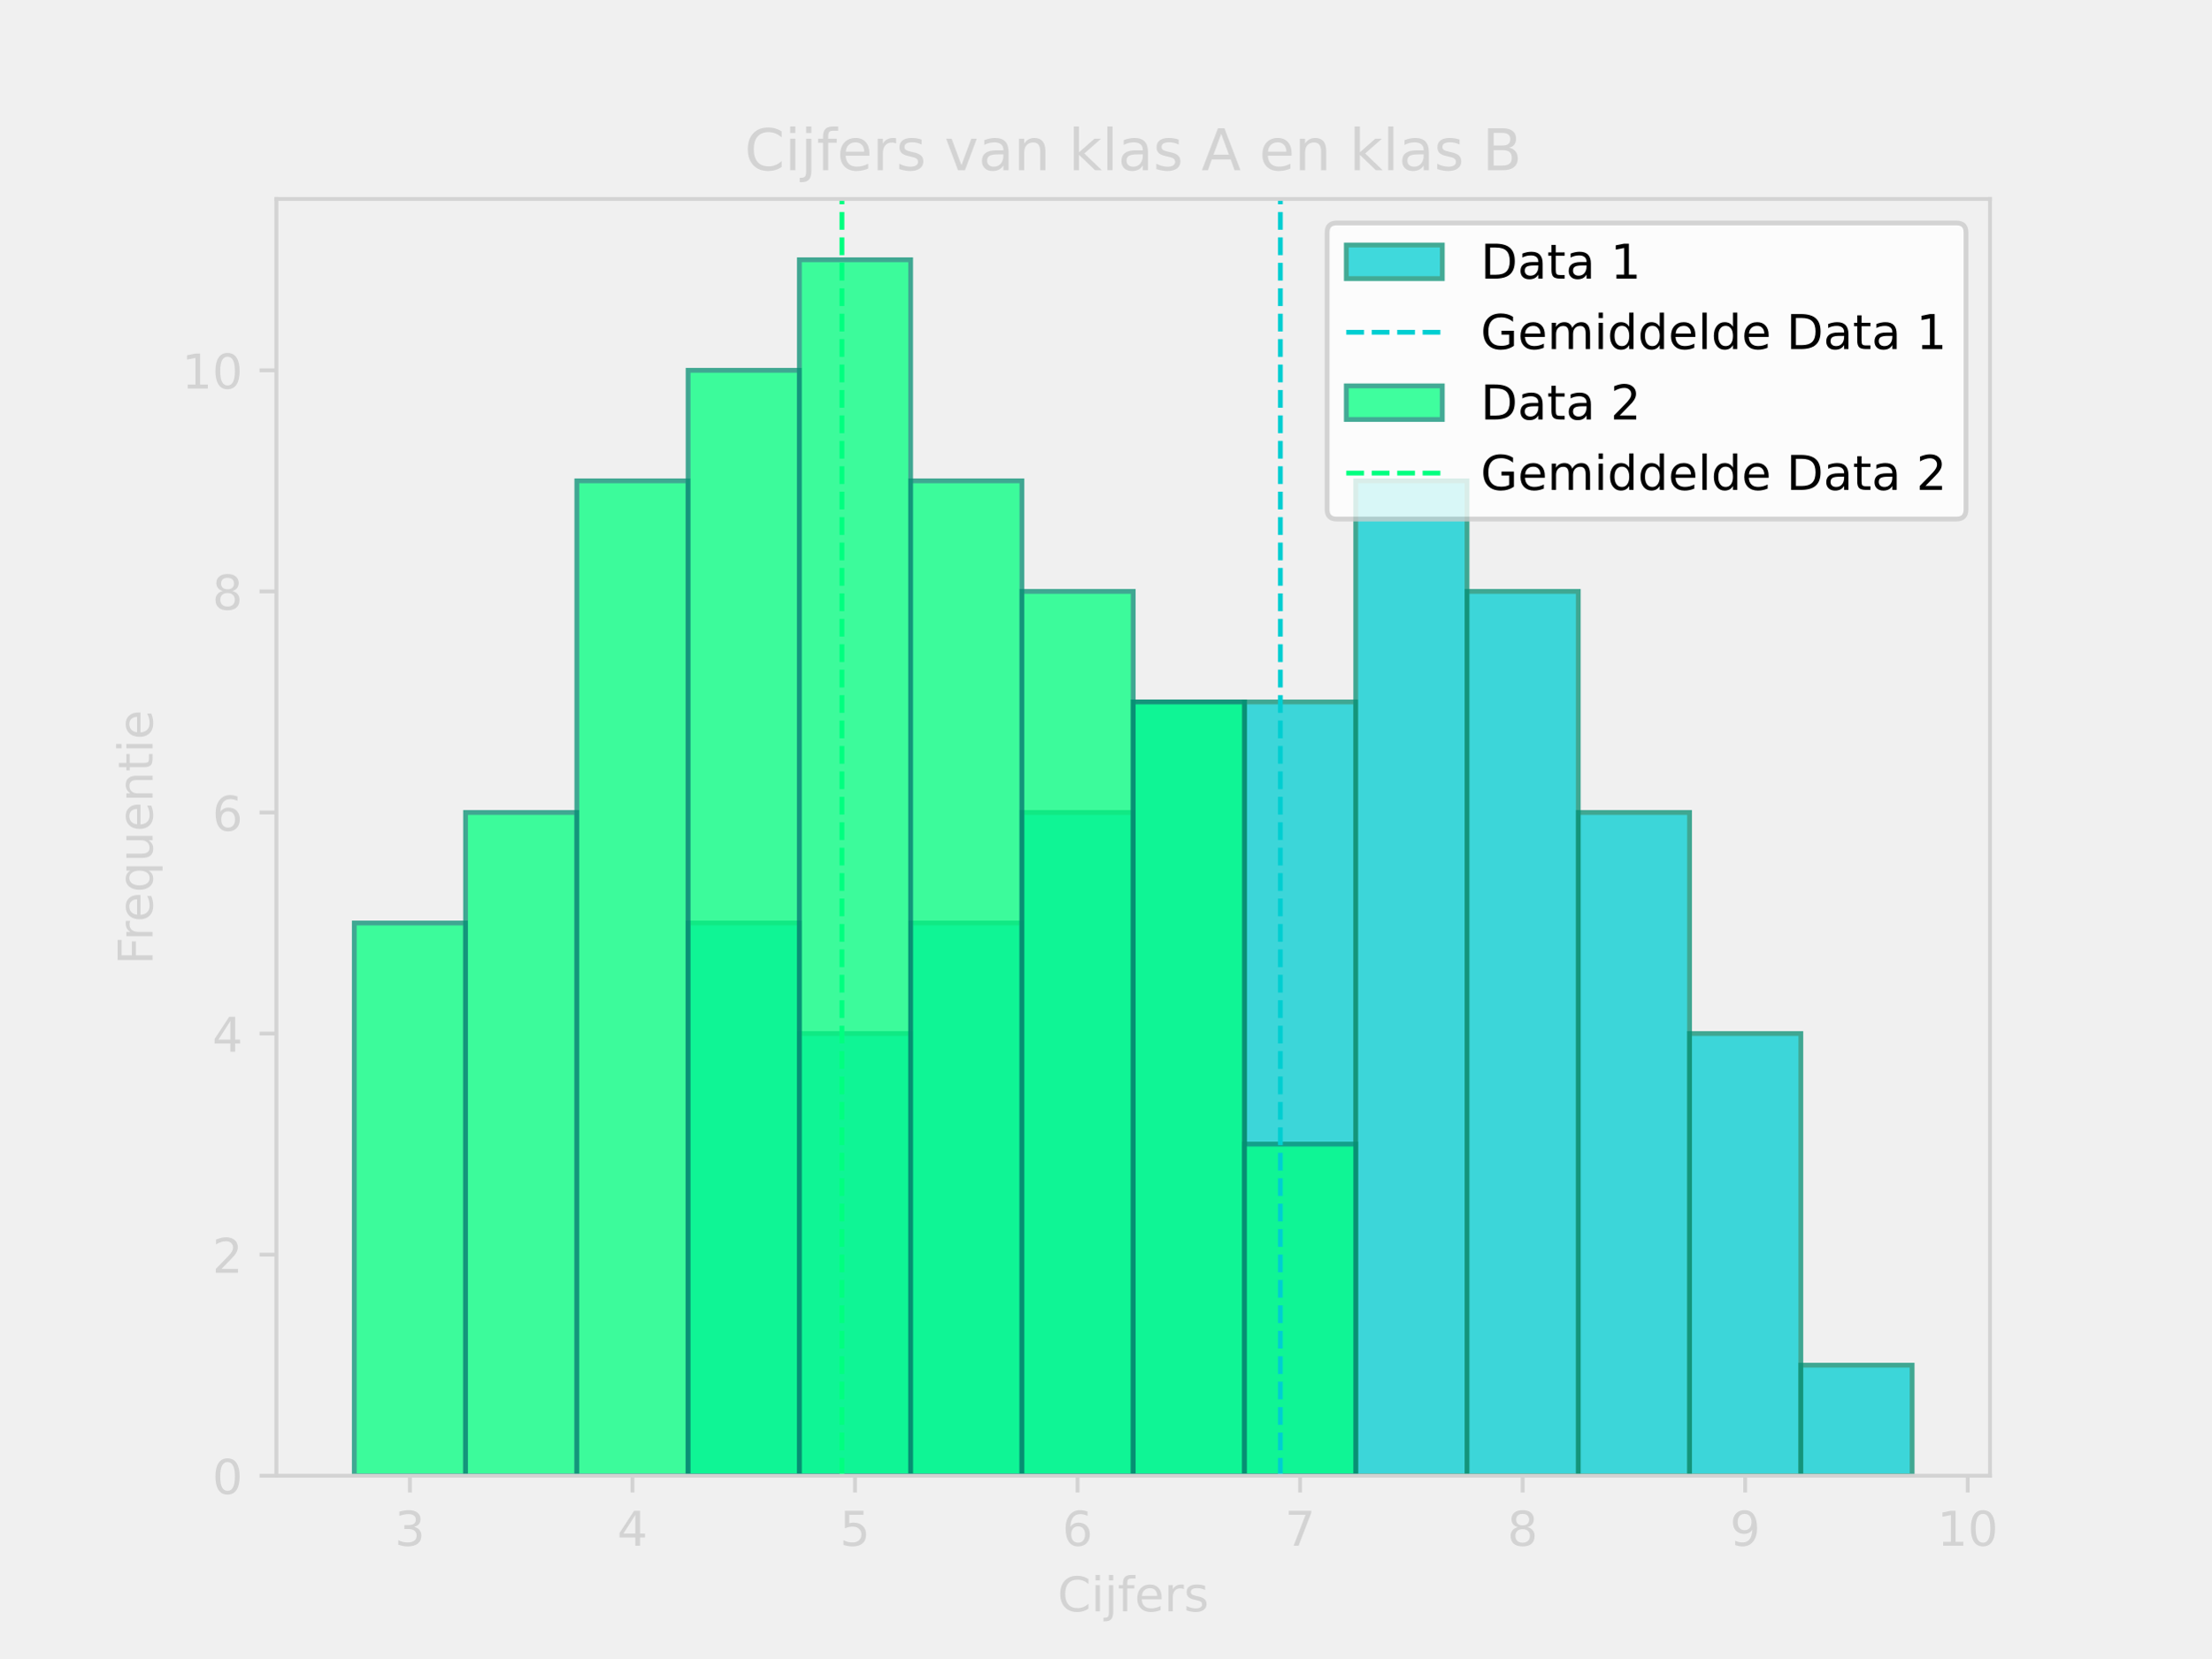
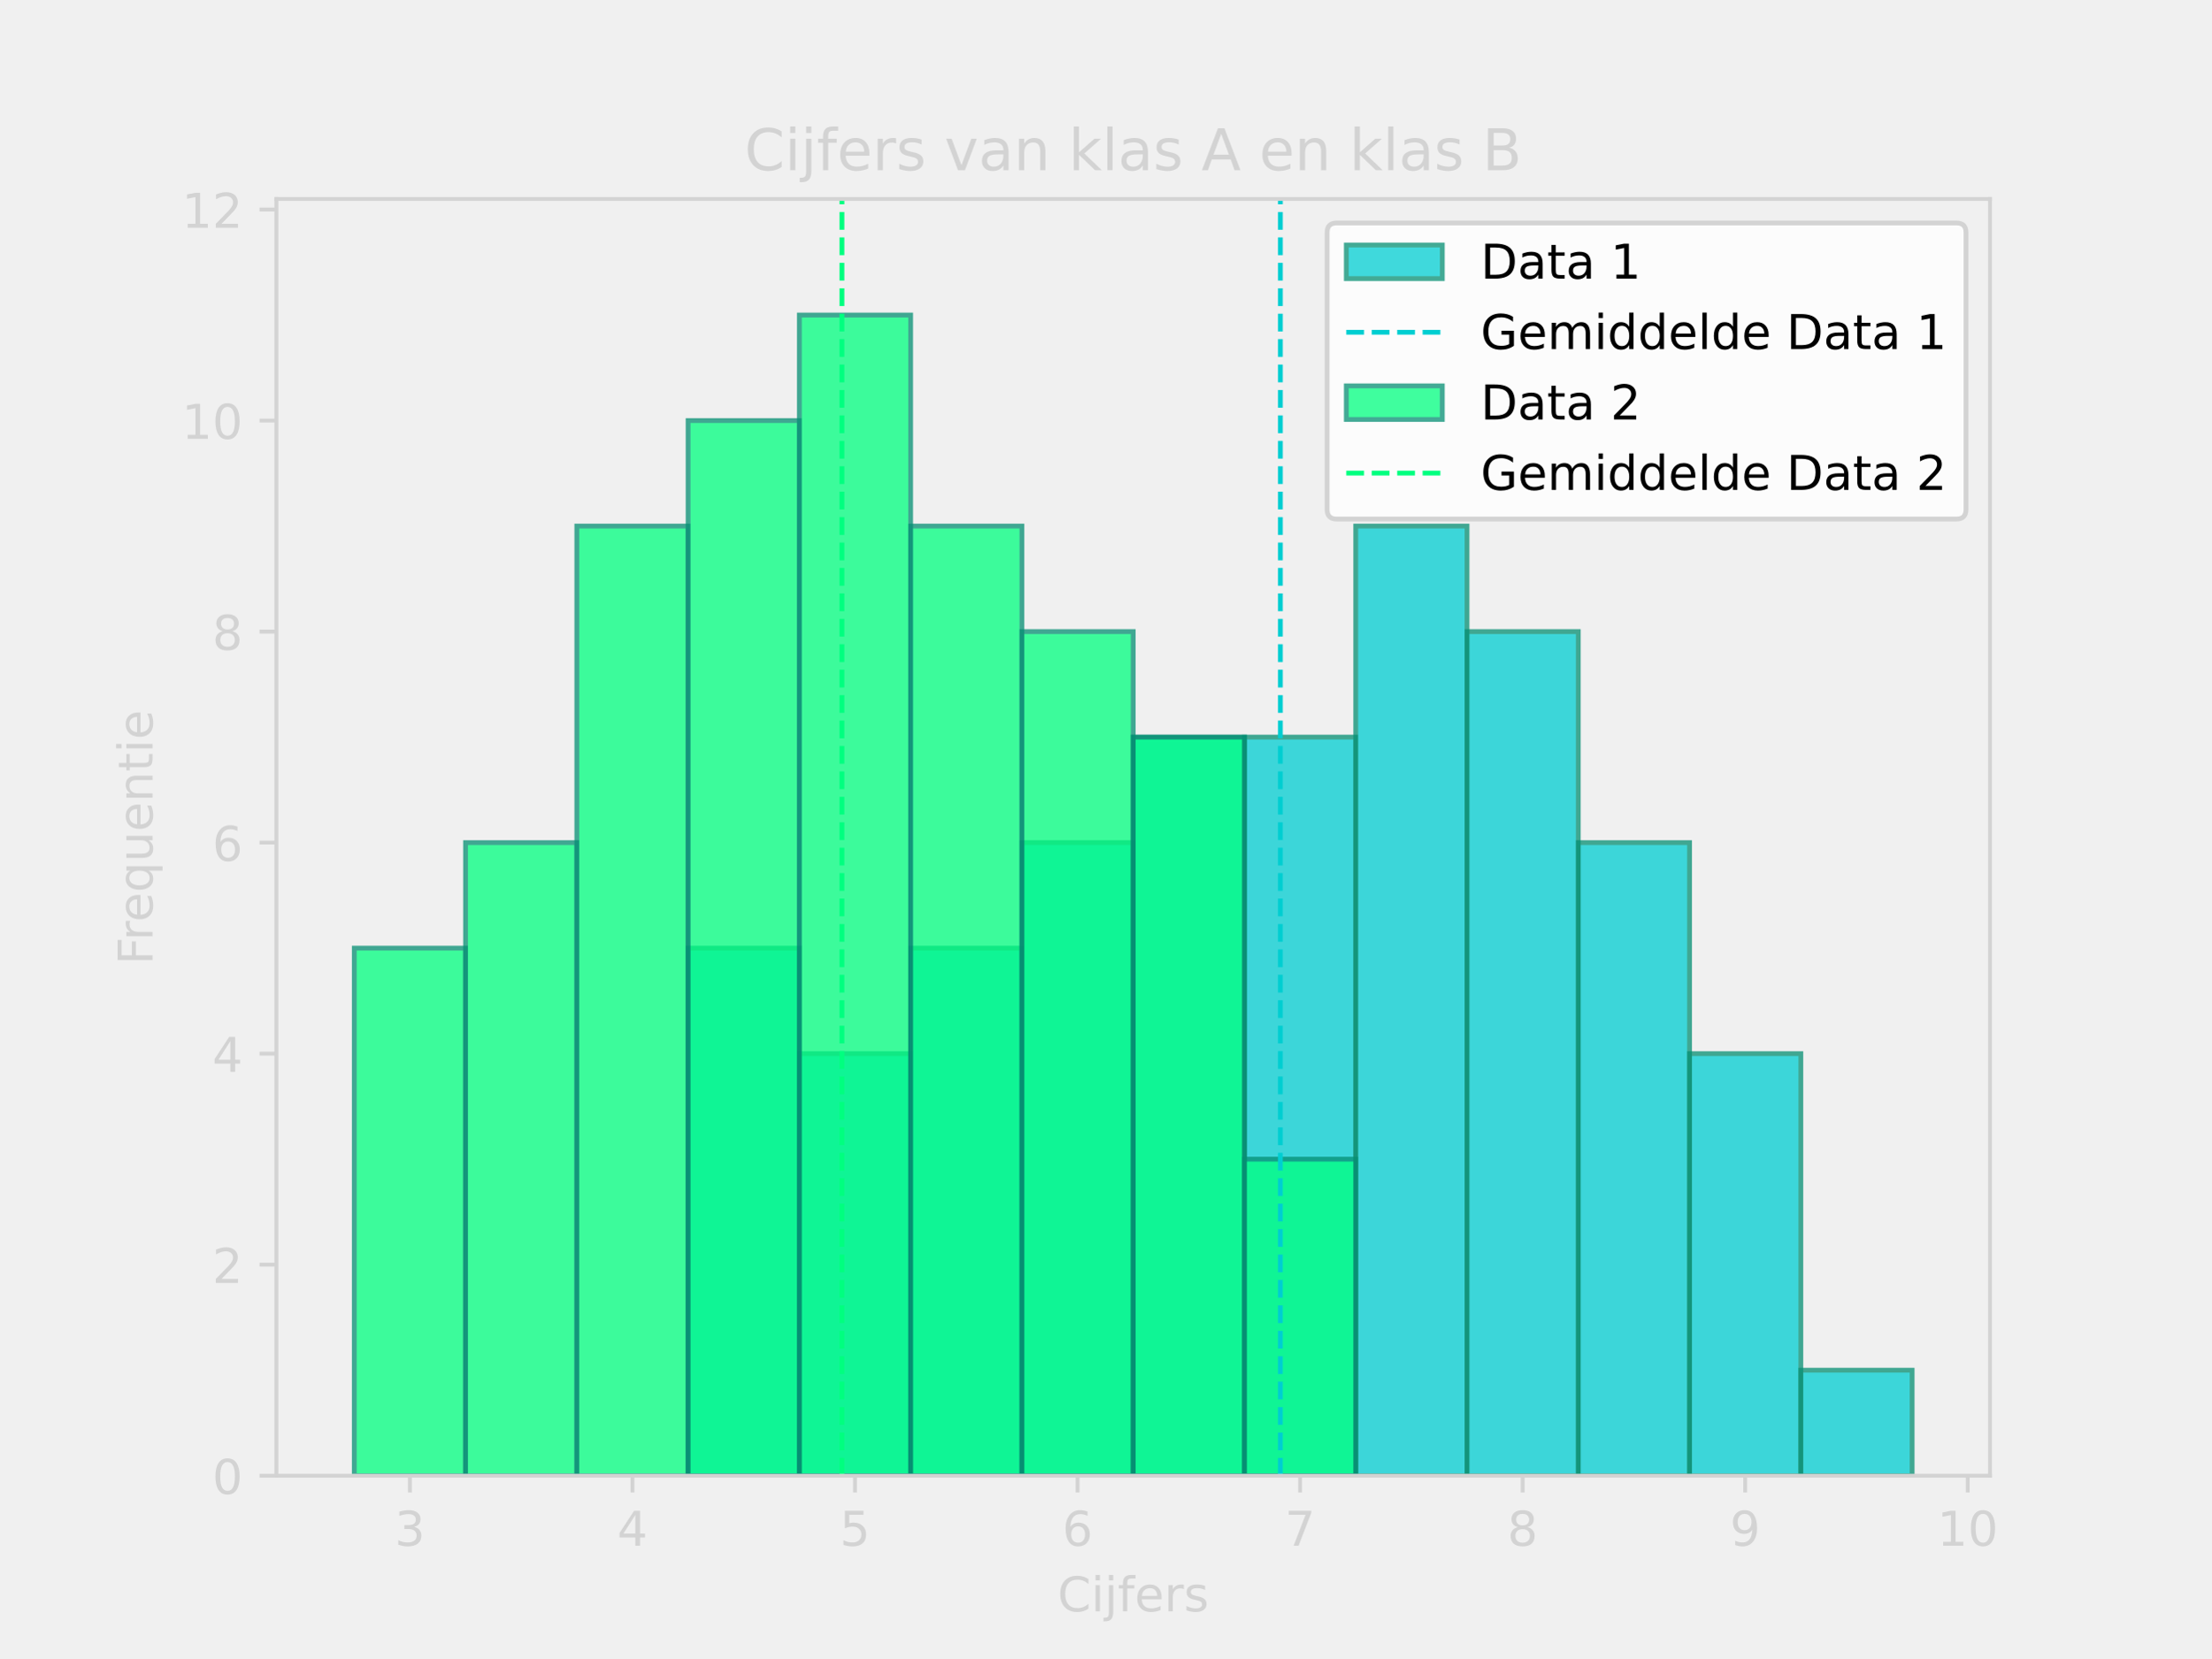
<svg xmlns="http://www.w3.org/2000/svg" xmlns:xlink="http://www.w3.org/1999/xlink" width="460.8pt" height="345.6pt" viewBox="0 0 460.8 345.6" version="1.1">
  <defs>
    <style type="text/css">*{stroke-linejoin: round; stroke-linecap: butt}</style>
  </defs>
  <g id="figure_1">
    <g id="patch_1">
      <path d="M 0 345.6  L 460.8 345.6  L 460.8 0  L 0 0  z " style="fill: none" />
    </g>
    <g id="axes_1">
      <g id="patch_2">
        <path d="M 57.6 307.584  L 414.72 307.584  L 414.72 41.472  L 57.6 41.472  z " style="fill: none" />
      </g>
      <g id="patch_3">
-         <path d="M 143.402 307.584  L 166.591 307.584  L 166.591 192.384  L 143.402 192.384  z " clip-path="url(#p079845eff3)" style="fill: #00ced1; opacity: 0.75; stroke: #068f73; stroke-linejoin: miter" />
+         <path d="M 143.402 307.584  L 166.591 307.584  L 166.591 197.62  L 143.402 197.62  z " clip-path="url(#pbfde456b82)" style="fill: #00ced1; opacity: 0.75; stroke: #068f73; stroke-linejoin: miter" />
      </g>
      <g id="patch_4">
-         <path d="M 166.591 307.584  L 189.781 307.584  L 189.781 215.424  L 166.591 215.424  z " clip-path="url(#p079845eff3)" style="fill: #00ced1; opacity: 0.75; stroke: #068f73; stroke-linejoin: miter" />
+         <path d="M 166.591 307.584  L 189.781 307.584  L 189.781 219.613  L 166.591 219.613  z " clip-path="url(#pbfde456b82)" style="fill: #00ced1; opacity: 0.75; stroke: #068f73; stroke-linejoin: miter" />
      </g>
      <g id="patch_5">
-         <path d="M 189.781 307.584  L 212.97 307.584  L 212.97 192.384  L 189.781 192.384  z " clip-path="url(#p079845eff3)" style="fill: #00ced1; opacity: 0.75; stroke: #068f73; stroke-linejoin: miter" />
+         <path d="M 189.781 307.584  L 212.97 307.584  L 212.97 197.62  L 189.781 197.62  z " clip-path="url(#pbfde456b82)" style="fill: #00ced1; opacity: 0.75; stroke: #068f73; stroke-linejoin: miter" />
      </g>
      <g id="patch_6">
-         <path d="M 212.97 307.584  L 236.16 307.584  L 236.16 169.344  L 212.97 169.344  z " clip-path="url(#p079845eff3)" style="fill: #00ced1; opacity: 0.75; stroke: #068f73; stroke-linejoin: miter" />
+         <path d="M 212.97 307.584  L 236.16 307.584  L 236.16 175.628  L 212.97 175.628  z " clip-path="url(#pbfde456b82)" style="fill: #00ced1; opacity: 0.75; stroke: #068f73; stroke-linejoin: miter" />
      </g>
      <g id="patch_7">
-         <path d="M 236.16 307.584  L 259.35 307.584  L 259.35 146.304  L 236.16 146.304  z " clip-path="url(#p079845eff3)" style="fill: #00ced1; opacity: 0.75; stroke: #068f73; stroke-linejoin: miter" />
+         <path d="M 236.16 307.584  L 259.35 307.584  L 259.35 153.635  L 236.16 153.635  z " clip-path="url(#pbfde456b82)" style="fill: #00ced1; opacity: 0.75; stroke: #068f73; stroke-linejoin: miter" />
      </g>
      <g id="patch_8">
-         <path d="M 259.35 307.584  L 282.539 307.584  L 282.539 146.304  L 259.35 146.304  z " clip-path="url(#p079845eff3)" style="fill: #00ced1; opacity: 0.75; stroke: #068f73; stroke-linejoin: miter" />
+         <path d="M 259.35 307.584  L 282.539 307.584  L 282.539 153.635  L 259.35 153.635  z " clip-path="url(#pbfde456b82)" style="fill: #00ced1; opacity: 0.75; stroke: #068f73; stroke-linejoin: miter" />
      </g>
      <g id="patch_9">
-         <path d="M 282.539 307.584  L 305.729 307.584  L 305.729 100.224  L 282.539 100.224  z " clip-path="url(#p079845eff3)" style="fill: #00ced1; opacity: 0.75; stroke: #068f73; stroke-linejoin: miter" />
+         <path d="M 282.539 307.584  L 305.729 307.584  L 305.729 109.649  L 282.539 109.649  z " clip-path="url(#pbfde456b82)" style="fill: #00ced1; opacity: 0.75; stroke: #068f73; stroke-linejoin: miter" />
      </g>
      <g id="patch_10">
-         <path d="M 305.729 307.584  L 328.918 307.584  L 328.918 123.264  L 305.729 123.264  z " clip-path="url(#p079845eff3)" style="fill: #00ced1; opacity: 0.75; stroke: #068f73; stroke-linejoin: miter" />
+         <path d="M 305.729 307.584  L 328.918 307.584  L 328.918 131.642  L 305.729 131.642  z " clip-path="url(#pbfde456b82)" style="fill: #00ced1; opacity: 0.75; stroke: #068f73; stroke-linejoin: miter" />
      </g>
      <g id="patch_11">
-         <path d="M 328.918 307.584  L 352.108 307.584  L 352.108 169.344  L 328.918 169.344  z " clip-path="url(#p079845eff3)" style="fill: #00ced1; opacity: 0.75; stroke: #068f73; stroke-linejoin: miter" />
+         <path d="M 328.918 307.584  L 352.108 307.584  L 352.108 175.628  L 328.918 175.628  z " clip-path="url(#pbfde456b82)" style="fill: #00ced1; opacity: 0.75; stroke: #068f73; stroke-linejoin: miter" />
      </g>
      <g id="patch_12">
-         <path d="M 352.108 307.584  L 375.298 307.584  L 375.298 215.424  L 352.108 215.424  z " clip-path="url(#p079845eff3)" style="fill: #00ced1; opacity: 0.75; stroke: #068f73; stroke-linejoin: miter" />
+         <path d="M 352.108 307.584  L 375.298 307.584  L 375.298 219.613  L 352.108 219.613  z " clip-path="url(#pbfde456b82)" style="fill: #00ced1; opacity: 0.75; stroke: #068f73; stroke-linejoin: miter" />
      </g>
      <g id="patch_13">
-         <path d="M 375.298 307.584  L 398.487 307.584  L 398.487 284.544  L 375.298 284.544  z " clip-path="url(#p079845eff3)" style="fill: #00ced1; opacity: 0.75; stroke: #068f73; stroke-linejoin: miter" />
+         <path d="M 375.298 307.584  L 398.487 307.584  L 398.487 285.591  L 375.298 285.591  z " clip-path="url(#pbfde456b82)" style="fill: #00ced1; opacity: 0.75; stroke: #068f73; stroke-linejoin: miter" />
      </g>
      <g id="patch_14">
-         <path d="M 73.833 307.584  L 97.022 307.584  L 97.022 192.384  L 73.833 192.384  z " clip-path="url(#p079845eff3)" style="fill: #00ff7f; opacity: 0.75; stroke: #068f73; stroke-linejoin: miter" />
+         <path d="M 73.833 307.584  L 97.022 307.584  L 97.022 197.62  L 73.833 197.62  z " clip-path="url(#pbfde456b82)" style="fill: #00ff7f; opacity: 0.75; stroke: #068f73; stroke-linejoin: miter" />
      </g>
      <g id="patch_15">
-         <path d="M 97.022 307.584  L 120.212 307.584  L 120.212 169.344  L 97.022 169.344  z " clip-path="url(#p079845eff3)" style="fill: #00ff7f; opacity: 0.75; stroke: #068f73; stroke-linejoin: miter" />
+         <path d="M 97.022 307.584  L 120.212 307.584  L 120.212 175.628  L 97.022 175.628  z " clip-path="url(#pbfde456b82)" style="fill: #00ff7f; opacity: 0.75; stroke: #068f73; stroke-linejoin: miter" />
      </g>
      <g id="patch_16">
-         <path d="M 120.212 307.584  L 143.402 307.584  L 143.402 100.224  L 120.212 100.224  z " clip-path="url(#p079845eff3)" style="fill: #00ff7f; opacity: 0.75; stroke: #068f73; stroke-linejoin: miter" />
+         <path d="M 120.212 307.584  L 143.402 307.584  L 143.402 109.649  L 120.212 109.649  z " clip-path="url(#pbfde456b82)" style="fill: #00ff7f; opacity: 0.75; stroke: #068f73; stroke-linejoin: miter" />
      </g>
      <g id="patch_17">
-         <path d="M 143.402 307.584  L 166.591 307.584  L 166.591 77.184  L 143.402 77.184  z " clip-path="url(#p079845eff3)" style="fill: #00ff7f; opacity: 0.75; stroke: #068f73; stroke-linejoin: miter" />
+         <path d="M 143.402 307.584  L 166.591 307.584  L 166.591 87.657  L 143.402 87.657  z " clip-path="url(#pbfde456b82)" style="fill: #00ff7f; opacity: 0.75; stroke: #068f73; stroke-linejoin: miter" />
      </g>
      <g id="patch_18">
-         <path d="M 166.591 307.584  L 189.781 307.584  L 189.781 54.144  L 166.591 54.144  z " clip-path="url(#p079845eff3)" style="fill: #00ff7f; opacity: 0.75; stroke: #068f73; stroke-linejoin: miter" />
+         <path d="M 166.591 307.584  L 189.781 307.584  L 189.781 65.664  L 166.591 65.664  z " clip-path="url(#pbfde456b82)" style="fill: #00ff7f; opacity: 0.75; stroke: #068f73; stroke-linejoin: miter" />
      </g>
      <g id="patch_19">
-         <path d="M 189.781 307.584  L 212.97 307.584  L 212.97 100.224  L 189.781 100.224  z " clip-path="url(#p079845eff3)" style="fill: #00ff7f; opacity: 0.75; stroke: #068f73; stroke-linejoin: miter" />
+         <path d="M 189.781 307.584  L 212.97 307.584  L 212.97 109.649  L 189.781 109.649  z " clip-path="url(#pbfde456b82)" style="fill: #00ff7f; opacity: 0.75; stroke: #068f73; stroke-linejoin: miter" />
      </g>
      <g id="patch_20">
-         <path d="M 212.97 307.584  L 236.16 307.584  L 236.16 123.264  L 212.97 123.264  z " clip-path="url(#p079845eff3)" style="fill: #00ff7f; opacity: 0.75; stroke: #068f73; stroke-linejoin: miter" />
+         <path d="M 212.97 307.584  L 236.16 307.584  L 236.16 131.642  L 212.97 131.642  z " clip-path="url(#pbfde456b82)" style="fill: #00ff7f; opacity: 0.75; stroke: #068f73; stroke-linejoin: miter" />
      </g>
      <g id="patch_21">
-         <path d="M 236.16 307.584  L 259.35 307.584  L 259.35 146.304  L 236.16 146.304  z " clip-path="url(#p079845eff3)" style="fill: #00ff7f; opacity: 0.75; stroke: #068f73; stroke-linejoin: miter" />
+         <path d="M 236.16 307.584  L 259.35 307.584  L 259.35 153.635  L 236.16 153.635  z " clip-path="url(#pbfde456b82)" style="fill: #00ff7f; opacity: 0.75; stroke: #068f73; stroke-linejoin: miter" />
      </g>
      <g id="patch_22">
-         <path d="M 259.35 307.584  L 282.539 307.584  L 282.539 238.464  L 259.35 238.464  z " clip-path="url(#p079845eff3)" style="fill: #00ff7f; opacity: 0.75; stroke: #068f73; stroke-linejoin: miter" />
+         <path d="M 259.35 307.584  L 282.539 307.584  L 282.539 241.606  L 259.35 241.606  z " clip-path="url(#pbfde456b82)" style="fill: #00ff7f; opacity: 0.75; stroke: #068f73; stroke-linejoin: miter" />
      </g>
      <g id="matplotlib.axis_1">
        <g id="xtick_1">
          <g id="line2d_1">
            <defs>
-               <path id="mf4e167b714" d="M 0 0  L 0 3.5  " style="stroke: #d3d3d3; stroke-width: 0.8" />
-             </defs>
-             <g>
-               <use xlink:href="#mf4e167b714" x="85.428" y="307.584" style="fill: #d3d3d3; stroke: #d3d3d3; stroke-width: 0.8" />
+               <path id="m9721b1fb1f" d="M 0 0  L 0 3.5  " style="stroke: #d3d3d3; stroke-width: 0.8" />
+             </defs>
+             <g>
+               <use xlink:href="#m9721b1fb1f" x="85.428" y="307.584" style="fill: #d3d3d3; stroke: #d3d3d3; stroke-width: 0.8" />
            </g>
          </g>
          <g id="text_1">
            <g style="fill: #d3d3d3" transform="translate(82.24628 322.1824)scale(0.1 -0.1)">
              <defs>
                <path id="DejaVuSans-33" d="M 2597 2516  Q 3050 2419 3304 2112  Q 3559 1806 3559 1356  Q 3559 666 3084 287  Q 2609 -91 1734 -91  Q 1441 -91 1130 -33  Q 819 25 488 141  L 488 750  Q 750 597 1062 519  Q 1375 441 1716 441  Q 2309 441 2620 675  Q 2931 909 2931 1356  Q 2931 1769 2642 2001  Q 2353 2234 1838 2234  L 1294 2234  L 1294 2753  L 1863 2753  Q 2328 2753 2575 2939  Q 2822 3125 2822 3475  Q 2822 3834 2567 4026  Q 2313 4219 1838 4219  Q 1578 4219 1281 4162  Q 984 4106 628 3988  L 628 4550  Q 988 4650 1302 4700  Q 1616 4750 1894 4750  Q 2613 4750 3031 4423  Q 3450 4097 3450 3541  Q 3450 3153 3228 2886  Q 3006 2619 2597 2516  z " transform="scale(0.015625)" />
              </defs>
              <use xlink:href="#DejaVuSans-33" />
            </g>
          </g>
        </g>
        <g id="xtick_2">
          <g id="line2d_2">
            <g>
-               <use xlink:href="#mf4e167b714" x="131.807" y="307.584" style="fill: #d3d3d3; stroke: #d3d3d3; stroke-width: 0.8" />
+               <use xlink:href="#m9721b1fb1f" x="131.807" y="307.584" style="fill: #d3d3d3; stroke: #d3d3d3; stroke-width: 0.8" />
            </g>
          </g>
          <g id="text_2">
            <g style="fill: #d3d3d3" transform="translate(128.6255 322.1824)scale(0.1 -0.1)">
              <defs>
                <path id="DejaVuSans-34" d="M 2419 4116  L 825 1625  L 2419 1625  L 2419 4116  z M 2253 4666  L 3047 4666  L 3047 1625  L 3713 1625  L 3713 1100  L 3047 1100  L 3047 0  L 2419 0  L 2419 1100  L 313 1100  L 313 1709  L 2253 4666  z " transform="scale(0.015625)" />
              </defs>
              <use xlink:href="#DejaVuSans-34" />
            </g>
          </g>
        </g>
        <g id="xtick_3">
          <g id="line2d_3">
            <g>
-               <use xlink:href="#mf4e167b714" x="178.186" y="307.584" style="fill: #d3d3d3; stroke: #d3d3d3; stroke-width: 0.8" />
+               <use xlink:href="#m9721b1fb1f" x="178.186" y="307.584" style="fill: #d3d3d3; stroke: #d3d3d3; stroke-width: 0.8" />
            </g>
          </g>
          <g id="text_3">
            <g style="fill: #d3d3d3" transform="translate(175.0047 322.1824)scale(0.1 -0.1)">
              <defs>
                <path id="DejaVuSans-35" d="M 691 4666  L 3169 4666  L 3169 4134  L 1269 4134  L 1269 2991  Q 1406 3038 1543 3061  Q 1681 3084 1819 3084  Q 2600 3084 3056 2656  Q 3513 2228 3513 1497  Q 3513 744 3044 326  Q 2575 -91 1722 -91  Q 1428 -91 1123 -41  Q 819 9 494 109  L 494 744  Q 775 591 1075 516  Q 1375 441 1709 441  Q 2250 441 2565 725  Q 2881 1009 2881 1497  Q 2881 1984 2565 2268  Q 2250 2553 1709 2553  Q 1456 2553 1204 2497  Q 953 2441 691 2322  L 691 4666  z " transform="scale(0.015625)" />
              </defs>
              <use xlink:href="#DejaVuSans-35" />
            </g>
          </g>
        </g>
        <g id="xtick_4">
          <g id="line2d_4">
            <g>
-               <use xlink:href="#mf4e167b714" x="224.565" y="307.584" style="fill: #d3d3d3; stroke: #d3d3d3; stroke-width: 0.8" />
+               <use xlink:href="#m9721b1fb1f" x="224.565" y="307.584" style="fill: #d3d3d3; stroke: #d3d3d3; stroke-width: 0.8" />
            </g>
          </g>
          <g id="text_4">
            <g style="fill: #d3d3d3" transform="translate(221.3839 322.1824)scale(0.1 -0.1)">
              <defs>
                <path id="DejaVuSans-36" d="M 2113 2584  Q 1688 2584 1439 2293  Q 1191 2003 1191 1497  Q 1191 994 1439 701  Q 1688 409 2113 409  Q 2538 409 2786 701  Q 3034 994 3034 1497  Q 3034 2003 2786 2293  Q 2538 2584 2113 2584  z M 3366 4563  L 3366 3988  Q 3128 4100 2886 4159  Q 2644 4219 2406 4219  Q 1781 4219 1451 3797  Q 1122 3375 1075 2522  Q 1259 2794 1537 2939  Q 1816 3084 2150 3084  Q 2853 3084 3261 2657  Q 3669 2231 3669 1497  Q 3669 778 3244 343  Q 2819 -91 2113 -91  Q 1303 -91 875 529  Q 447 1150 447 2328  Q 447 3434 972 4092  Q 1497 4750 2381 4750  Q 2619 4750 2861 4703  Q 3103 4656 3366 4563  z " transform="scale(0.015625)" />
              </defs>
              <use xlink:href="#DejaVuSans-36" />
            </g>
          </g>
        </g>
        <g id="xtick_5">
          <g id="line2d_5">
            <g>
-               <use xlink:href="#mf4e167b714" x="270.944" y="307.584" style="fill: #d3d3d3; stroke: #d3d3d3; stroke-width: 0.8" />
+               <use xlink:href="#m9721b1fb1f" x="270.944" y="307.584" style="fill: #d3d3d3; stroke: #d3d3d3; stroke-width: 0.8" />
            </g>
          </g>
          <g id="text_5">
            <g style="fill: #d3d3d3" transform="translate(267.7632 322.1824)scale(0.1 -0.1)">
              <defs>
                <path id="DejaVuSans-37" d="M 525 4666  L 3525 4666  L 3525 4397  L 1831 0  L 1172 0  L 2766 4134  L 525 4134  L 525 4666  z " transform="scale(0.015625)" />
              </defs>
              <use xlink:href="#DejaVuSans-37" />
            </g>
          </g>
        </g>
        <g id="xtick_6">
          <g id="line2d_6">
            <g>
-               <use xlink:href="#mf4e167b714" x="317.324" y="307.584" style="fill: #d3d3d3; stroke: #d3d3d3; stroke-width: 0.8" />
+               <use xlink:href="#m9721b1fb1f" x="317.324" y="307.584" style="fill: #d3d3d3; stroke: #d3d3d3; stroke-width: 0.8" />
            </g>
          </g>
          <g id="text_6">
            <g style="fill: #d3d3d3" transform="translate(314.1424 322.1824)scale(0.1 -0.1)">
              <defs>
                <path id="DejaVuSans-38" d="M 2034 2216  Q 1584 2216 1326 1975  Q 1069 1734 1069 1313  Q 1069 891 1326 650  Q 1584 409 2034 409  Q 2484 409 2743 651  Q 3003 894 3003 1313  Q 3003 1734 2745 1975  Q 2488 2216 2034 2216  z M 1403 2484  Q 997 2584 770 2862  Q 544 3141 544 3541  Q 544 4100 942 4425  Q 1341 4750 2034 4750  Q 2731 4750 3128 4425  Q 3525 4100 3525 3541  Q 3525 3141 3298 2862  Q 3072 2584 2669 2484  Q 3125 2378 3379 2068  Q 3634 1759 3634 1313  Q 3634 634 3220 271  Q 2806 -91 2034 -91  Q 1263 -91 848 271  Q 434 634 434 1313  Q 434 1759 690 2068  Q 947 2378 1403 2484  z M 1172 3481  Q 1172 3119 1398 2916  Q 1625 2713 2034 2713  Q 2441 2713 2670 2916  Q 2900 3119 2900 3481  Q 2900 3844 2670 4047  Q 2441 4250 2034 4250  Q 1625 4250 1398 4047  Q 1172 3844 1172 3481  z " transform="scale(0.015625)" />
              </defs>
              <use xlink:href="#DejaVuSans-38" />
            </g>
          </g>
        </g>
        <g id="xtick_7">
          <g id="line2d_7">
            <g>
-               <use xlink:href="#mf4e167b714" x="363.703" y="307.584" style="fill: #d3d3d3; stroke: #d3d3d3; stroke-width: 0.8" />
+               <use xlink:href="#m9721b1fb1f" x="363.703" y="307.584" style="fill: #d3d3d3; stroke: #d3d3d3; stroke-width: 0.8" />
            </g>
          </g>
          <g id="text_7">
            <g style="fill: #d3d3d3" transform="translate(360.5216 322.1824)scale(0.1 -0.1)">
              <defs>
                <path id="DejaVuSans-39" d="M 703 97  L 703 672  Q 941 559 1184 500  Q 1428 441 1663 441  Q 2288 441 2617 861  Q 2947 1281 2994 2138  Q 2813 1869 2534 1725  Q 2256 1581 1919 1581  Q 1219 1581 811 2004  Q 403 2428 403 3163  Q 403 3881 828 4315  Q 1253 4750 1959 4750  Q 2769 4750 3195 4129  Q 3622 3509 3622 2328  Q 3622 1225 3098 567  Q 2575 -91 1691 -91  Q 1453 -91 1209 -44  Q 966 3 703 97  z M 1959 2075  Q 2384 2075 2632 2365  Q 2881 2656 2881 3163  Q 2881 3666 2632 3958  Q 2384 4250 1959 4250  Q 1534 4250 1286 3958  Q 1038 3666 1038 3163  Q 1038 2656 1286 2365  Q 1534 2075 1959 2075  z " transform="scale(0.015625)" />
              </defs>
              <use xlink:href="#DejaVuSans-39" />
            </g>
          </g>
        </g>
        <g id="xtick_8">
          <g id="line2d_8">
            <g>
-               <use xlink:href="#mf4e167b714" x="410.082" y="307.584" style="fill: #d3d3d3; stroke: #d3d3d3; stroke-width: 0.8" />
+               <use xlink:href="#m9721b1fb1f" x="410.082" y="307.584" style="fill: #d3d3d3; stroke: #d3d3d3; stroke-width: 0.8" />
            </g>
          </g>
          <g id="text_8">
            <g style="fill: #d3d3d3" transform="translate(403.7196 322.1824)scale(0.1 -0.1)">
              <defs>
                <path id="DejaVuSans-31" d="M 794 531  L 1825 531  L 1825 4091  L 703 3866  L 703 4441  L 1819 4666  L 2450 4666  L 2450 531  L 3481 531  L 3481 0  L 794 0  L 794 531  z " transform="scale(0.015625)" />
                <path id="DejaVuSans-30" d="M 2034 4250  Q 1547 4250 1301 3770  Q 1056 3291 1056 2328  Q 1056 1369 1301 889  Q 1547 409 2034 409  Q 2525 409 2770 889  Q 3016 1369 3016 2328  Q 3016 3291 2770 3770  Q 2525 4250 2034 4250  z M 2034 4750  Q 2819 4750 3233 4129  Q 3647 3509 3647 2328  Q 3647 1150 3233 529  Q 2819 -91 2034 -91  Q 1250 -91 836 529  Q 422 1150 422 2328  Q 422 3509 836 4129  Q 1250 4750 2034 4750  z " transform="scale(0.015625)" />
              </defs>
              <use xlink:href="#DejaVuSans-31" />
              <use xlink:href="#DejaVuSans-30" x="63.623" />
            </g>
          </g>
        </g>
        <g id="text_9">
          <g style="fill: #d3d3d3" transform="translate(220.3936 335.8606)scale(0.1 -0.1)">
            <defs>
              <path id="DejaVuSans-43" d="M 4122 4306  L 4122 3641  Q 3803 3938 3442 4084  Q 3081 4231 2675 4231  Q 1875 4231 1450 3742  Q 1025 3253 1025 2328  Q 1025 1406 1450 917  Q 1875 428 2675 428  Q 3081 428 3442 575  Q 3803 722 4122 1019  L 4122 359  Q 3791 134 3420 21  Q 3050 -91 2638 -91  Q 1578 -91 968 557  Q 359 1206 359 2328  Q 359 3453 968 4101  Q 1578 4750 2638 4750  Q 3056 4750 3426 4639  Q 3797 4528 4122 4306  z " transform="scale(0.015625)" />
              <path id="DejaVuSans-69" d="M 603 3500  L 1178 3500  L 1178 0  L 603 0  L 603 3500  z M 603 4863  L 1178 4863  L 1178 4134  L 603 4134  L 603 4863  z " transform="scale(0.015625)" />
              <path id="DejaVuSans-6a" d="M 603 3500  L 1178 3500  L 1178 -63  Q 1178 -731 923 -1031  Q 669 -1331 103 -1331  L -116 -1331  L -116 -844  L 38 -844  Q 366 -844 484 -692  Q 603 -541 603 -63  L 603 3500  z M 603 4863  L 1178 4863  L 1178 4134  L 603 4134  L 603 4863  z " transform="scale(0.015625)" />
              <path id="DejaVuSans-66" d="M 2375 4863  L 2375 4384  L 1825 4384  Q 1516 4384 1395 4259  Q 1275 4134 1275 3809  L 1275 3500  L 2222 3500  L 2222 3053  L 1275 3053  L 1275 0  L 697 0  L 697 3053  L 147 3053  L 147 3500  L 697 3500  L 697 3744  Q 697 4328 969 4595  Q 1241 4863 1831 4863  L 2375 4863  z " transform="scale(0.015625)" />
              <path id="DejaVuSans-65" d="M 3597 1894  L 3597 1613  L 953 1613  Q 991 1019 1311 708  Q 1631 397 2203 397  Q 2534 397 2845 478  Q 3156 559 3463 722  L 3463 178  Q 3153 47 2828 -22  Q 2503 -91 2169 -91  Q 1331 -91 842 396  Q 353 884 353 1716  Q 353 2575 817 3079  Q 1281 3584 2069 3584  Q 2775 3584 3186 3129  Q 3597 2675 3597 1894  z M 3022 2063  Q 3016 2534 2758 2815  Q 2500 3097 2075 3097  Q 1594 3097 1305 2825  Q 1016 2553 972 2059  L 3022 2063  z " transform="scale(0.015625)" />
              <path id="DejaVuSans-72" d="M 2631 2963  Q 2534 3019 2420 3045  Q 2306 3072 2169 3072  Q 1681 3072 1420 2755  Q 1159 2438 1159 1844  L 1159 0  L 581 0  L 581 3500  L 1159 3500  L 1159 2956  Q 1341 3275 1631 3429  Q 1922 3584 2338 3584  Q 2397 3584 2469 3576  Q 2541 3569 2628 3553  L 2631 2963  z " transform="scale(0.015625)" />
              <path id="DejaVuSans-73" d="M 2834 3397  L 2834 2853  Q 2591 2978 2328 3040  Q 2066 3103 1784 3103  Q 1356 3103 1142 2972  Q 928 2841 928 2578  Q 928 2378 1081 2264  Q 1234 2150 1697 2047  L 1894 2003  Q 2506 1872 2764 1633  Q 3022 1394 3022 966  Q 3022 478 2636 193  Q 2250 -91 1575 -91  Q 1294 -91 989 -36  Q 684 19 347 128  L 347 722  Q 666 556 975 473  Q 1284 391 1588 391  Q 1994 391 2212 530  Q 2431 669 2431 922  Q 2431 1156 2273 1281  Q 2116 1406 1581 1522  L 1381 1569  Q 847 1681 609 1914  Q 372 2147 372 2553  Q 372 3047 722 3315  Q 1072 3584 1716 3584  Q 2034 3584 2315 3537  Q 2597 3491 2834 3397  z " transform="scale(0.015625)" />
            </defs>
            <use xlink:href="#DejaVuSans-43" />
            <use xlink:href="#DejaVuSans-69" x="69.824" />
            <use xlink:href="#DejaVuSans-6a" x="97.607" />
            <use xlink:href="#DejaVuSans-66" x="125.391" />
            <use xlink:href="#DejaVuSans-65" x="160.596" />
            <use xlink:href="#DejaVuSans-72" x="222.119" />
            <use xlink:href="#DejaVuSans-73" x="263.232" />
          </g>
        </g>
      </g>
      <g id="matplotlib.axis_2">
        <g id="ytick_1">
          <g id="line2d_9">
            <defs>
-               <path id="m0e0784d838" d="M 0 0  L -3.5 0  " style="stroke: #d3d3d3; stroke-width: 0.8" />
-             </defs>
-             <g>
-               <use xlink:href="#m0e0784d838" x="57.6" y="307.584" style="fill: #d3d3d3; stroke: #d3d3d3; stroke-width: 0.8" />
+               <path id="m5fe7a0e0e1" d="M 0 0  L -3.5 0  " style="stroke: #d3d3d3; stroke-width: 0.8" />
+             </defs>
+             <g>
+               <use xlink:href="#m5fe7a0e0e1" x="57.6" y="307.584" style="fill: #d3d3d3; stroke: #d3d3d3; stroke-width: 0.8" />
            </g>
          </g>
          <g id="text_10">
            <g style="fill: #d3d3d3" transform="translate(44.2375 311.3832)scale(0.1 -0.1)">
              <use xlink:href="#DejaVuSans-30" />
            </g>
          </g>
        </g>
        <g id="ytick_2">
          <g id="line2d_10">
            <g>
-               <use xlink:href="#m0e0784d838" x="57.6" y="261.504" style="fill: #d3d3d3; stroke: #d3d3d3; stroke-width: 0.8" />
+               <use xlink:href="#m5fe7a0e0e1" x="57.6" y="263.599" style="fill: #d3d3d3; stroke: #d3d3d3; stroke-width: 0.8" />
            </g>
          </g>
          <g id="text_11">
-             <g style="fill: #d3d3d3" transform="translate(44.2375 265.3032)scale(0.1 -0.1)">
+             <g style="fill: #d3d3d3" transform="translate(44.2375 267.3978)scale(0.1 -0.1)">
              <defs>
                <path id="DejaVuSans-32" d="M 1228 531  L 3431 531  L 3431 0  L 469 0  L 469 531  Q 828 903 1448 1529  Q 2069 2156 2228 2338  Q 2531 2678 2651 2914  Q 2772 3150 2772 3378  Q 2772 3750 2511 3984  Q 2250 4219 1831 4219  Q 1534 4219 1204 4116  Q 875 4013 500 3803  L 500 4441  Q 881 4594 1212 4672  Q 1544 4750 1819 4750  Q 2544 4750 2975 4387  Q 3406 4025 3406 3419  Q 3406 3131 3298 2873  Q 3191 2616 2906 2266  Q 2828 2175 2409 1742  Q 1991 1309 1228 531  z " transform="scale(0.015625)" />
              </defs>
              <use xlink:href="#DejaVuSans-32" />
            </g>
          </g>
        </g>
        <g id="ytick_3">
          <g id="line2d_11">
            <g>
-               <use xlink:href="#m0e0784d838" x="57.6" y="215.424" style="fill: #d3d3d3; stroke: #d3d3d3; stroke-width: 0.8" />
+               <use xlink:href="#m5fe7a0e0e1" x="57.6" y="219.613" style="fill: #d3d3d3; stroke: #d3d3d3; stroke-width: 0.8" />
            </g>
          </g>
          <g id="text_12">
-             <g style="fill: #d3d3d3" transform="translate(44.2375 219.2232)scale(0.1 -0.1)">
+             <g style="fill: #d3d3d3" transform="translate(44.2375 223.4123)scale(0.1 -0.1)">
              <use xlink:href="#DejaVuSans-34" />
            </g>
          </g>
        </g>
        <g id="ytick_4">
          <g id="line2d_12">
            <g>
-               <use xlink:href="#m0e0784d838" x="57.6" y="169.344" style="fill: #d3d3d3; stroke: #d3d3d3; stroke-width: 0.8" />
+               <use xlink:href="#m5fe7a0e0e1" x="57.6" y="175.628" style="fill: #d3d3d3; stroke: #d3d3d3; stroke-width: 0.8" />
            </g>
          </g>
          <g id="text_13">
-             <g style="fill: #d3d3d3" transform="translate(44.2375 173.1432)scale(0.1 -0.1)">
+             <g style="fill: #d3d3d3" transform="translate(44.2375 179.4269)scale(0.1 -0.1)">
              <use xlink:href="#DejaVuSans-36" />
            </g>
          </g>
        </g>
        <g id="ytick_5">
          <g id="line2d_13">
            <g>
-               <use xlink:href="#m0e0784d838" x="57.6" y="123.264" style="fill: #d3d3d3; stroke: #d3d3d3; stroke-width: 0.8" />
+               <use xlink:href="#m5fe7a0e0e1" x="57.6" y="131.642" style="fill: #d3d3d3; stroke: #d3d3d3; stroke-width: 0.8" />
            </g>
          </g>
          <g id="text_14">
-             <g style="fill: #d3d3d3" transform="translate(44.2375 127.0632)scale(0.1 -0.1)">
+             <g style="fill: #d3d3d3" transform="translate(44.2375 135.4414)scale(0.1 -0.1)">
              <use xlink:href="#DejaVuSans-38" />
            </g>
          </g>
        </g>
        <g id="ytick_6">
          <g id="line2d_14">
            <g>
-               <use xlink:href="#m0e0784d838" x="57.6" y="77.184" style="fill: #d3d3d3; stroke: #d3d3d3; stroke-width: 0.8" />
+               <use xlink:href="#m5fe7a0e0e1" x="57.6" y="87.657" style="fill: #d3d3d3; stroke: #d3d3d3; stroke-width: 0.8" />
            </g>
          </g>
          <g id="text_15">
-             <g style="fill: #d3d3d3" transform="translate(37.875 80.98322)scale(0.1 -0.1)">
+             <g style="fill: #d3d3d3" transform="translate(37.875 91.45595)scale(0.1 -0.1)">
              <use xlink:href="#DejaVuSans-31" />
              <use xlink:href="#DejaVuSans-30" x="63.623" />
            </g>
          </g>
        </g>
-         <g id="text_16">
+         <g id="ytick_7">
+           <g id="line2d_15">
+             <g>
+               <use xlink:href="#m5fe7a0e0e1" x="57.6" y="43.671" style="fill: #d3d3d3; stroke: #d3d3d3; stroke-width: 0.8" />
+             </g>
+           </g>
+           <g id="text_16">
+             <g style="fill: #d3d3d3" transform="translate(37.875 47.47049)scale(0.1 -0.1)">
+               <use xlink:href="#DejaVuSans-31" />
+               <use xlink:href="#DejaVuSans-32" x="63.623" />
+             </g>
+           </g>
+         </g>
+         <g id="text_17">
          <g style="fill: #d3d3d3" transform="translate(31.79531 201.0749)rotate(-90)scale(0.1 -0.1)">
            <defs>
              <path id="DejaVuSans-46" d="M 628 4666  L 3309 4666  L 3309 4134  L 1259 4134  L 1259 2759  L 3109 2759  L 3109 2228  L 1259 2228  L 1259 0  L 628 0  L 628 4666  z " transform="scale(0.015625)" />
              <path id="DejaVuSans-71" d="M 947 1747  Q 947 1113 1208 752  Q 1469 391 1925 391  Q 2381 391 2643 752  Q 2906 1113 2906 1747  Q 2906 2381 2643 2742  Q 2381 3103 1925 3103  Q 1469 3103 1208 2742  Q 947 2381 947 1747  z M 2906 525  Q 2725 213 2448 61  Q 2172 -91 1784 -91  Q 1150 -91 751 415  Q 353 922 353 1747  Q 353 2572 751 3078  Q 1150 3584 1784 3584  Q 2172 3584 2448 3432  Q 2725 3281 2906 2969  L 2906 3500  L 3481 3500  L 3481 -1331  L 2906 -1331  L 2906 525  z " transform="scale(0.015625)" />
              <path id="DejaVuSans-75" d="M 544 1381  L 544 3500  L 1119 3500  L 1119 1403  Q 1119 906 1312 657  Q 1506 409 1894 409  Q 2359 409 2629 706  Q 2900 1003 2900 1516  L 2900 3500  L 3475 3500  L 3475 0  L 2900 0  L 2900 538  Q 2691 219 2414 64  Q 2138 -91 1772 -91  Q 1169 -91 856 284  Q 544 659 544 1381  z M 1991 3584  L 1991 3584  z " transform="scale(0.015625)" />
              <path id="DejaVuSans-6e" d="M 3513 2113  L 3513 0  L 2938 0  L 2938 2094  Q 2938 2591 2744 2837  Q 2550 3084 2163 3084  Q 1697 3084 1428 2787  Q 1159 2491 1159 1978  L 1159 0  L 581 0  L 581 3500  L 1159 3500  L 1159 2956  Q 1366 3272 1645 3428  Q 1925 3584 2291 3584  Q 2894 3584 3203 3211  Q 3513 2838 3513 2113  z " transform="scale(0.015625)" />
              <path id="DejaVuSans-74" d="M 1172 4494  L 1172 3500  L 2356 3500  L 2356 3053  L 1172 3053  L 1172 1153  Q 1172 725 1289 603  Q 1406 481 1766 481  L 2356 481  L 2356 0  L 1766 0  Q 1100 0 847 248  Q 594 497 594 1153  L 594 3053  L 172 3053  L 172 3500  L 594 3500  L 594 4494  L 1172 4494  z " transform="scale(0.015625)" />
            </defs>
            <use xlink:href="#DejaVuSans-46" />
            <use xlink:href="#DejaVuSans-72" x="50.27" />
            <use xlink:href="#DejaVuSans-65" x="89.133" />
            <use xlink:href="#DejaVuSans-71" x="150.656" />
            <use xlink:href="#DejaVuSans-75" x="214.133" />
            <use xlink:href="#DejaVuSans-65" x="277.512" />
            <use xlink:href="#DejaVuSans-6e" x="339.035" />
            <use xlink:href="#DejaVuSans-74" x="402.414" />
            <use xlink:href="#DejaVuSans-69" x="441.623" />
            <use xlink:href="#DejaVuSans-65" x="469.406" />
          </g>
        </g>
      </g>
-       <g id="line2d_15">
-         <path d="M 266.83 307.584  L 266.83 41.472  " clip-path="url(#p079845eff3)" style="fill: none; stroke-dasharray: 3.7,1.6; stroke-dashoffset: 0; stroke: #00ced1" />
-       </g>
      <g id="line2d_16">
-         <path d="M 175.458 307.584  L 175.458 41.472  " clip-path="url(#p079845eff3)" style="fill: none; stroke-dasharray: 3.7,1.6; stroke-dashoffset: 0; stroke: #00ff7f" />
+         <path d="M 266.83 307.584  L 266.83 41.472  " clip-path="url(#pbfde456b82)" style="fill: none; stroke-dasharray: 3.7,1.6; stroke-dashoffset: 0; stroke: #00ced1" />
+       </g>
+       <g id="line2d_17">
+         <path d="M 175.458 307.584  L 175.458 41.472  " clip-path="url(#pbfde456b82)" style="fill: none; stroke-dasharray: 3.7,1.6; stroke-dashoffset: 0; stroke: #00ff7f" />
      </g>
      <g id="patch_23">
        <path d="M 57.6 307.584  L 57.6 41.472  " style="fill: none; stroke: #d3d3d3; stroke-width: 0.8; stroke-linejoin: miter; stroke-linecap: square" />
      </g>
      <g id="patch_24">
        <path d="M 414.72 307.584  L 414.72 41.472  " style="fill: none; stroke: #d3d3d3; stroke-width: 0.8; stroke-linejoin: miter; stroke-linecap: square" />
      </g>
      <g id="patch_25">
        <path d="M 57.6 307.584  L 414.72 307.584  " style="fill: none; stroke: #d3d3d3; stroke-width: 0.8; stroke-linejoin: miter; stroke-linecap: square" />
      </g>
      <g id="patch_26">
        <path d="M 57.6 41.472  L 414.72 41.472  " style="fill: none; stroke: #d3d3d3; stroke-width: 0.8; stroke-linejoin: miter; stroke-linecap: square" />
      </g>
-       <g id="text_17">
+       <g id="text_18">
        <g style="fill: #d3d3d3" transform="translate(155.1656 35.472)scale(0.12 -0.12)">
          <defs>
            <path id="DejaVuSans-20" transform="scale(0.015625)" />
            <path id="DejaVuSans-76" d="M 191 3500  L 800 3500  L 1894 563  L 2988 3500  L 3597 3500  L 2284 0  L 1503 0  L 191 3500  z " transform="scale(0.015625)" />
            <path id="DejaVuSans-61" d="M 2194 1759  Q 1497 1759 1228 1600  Q 959 1441 959 1056  Q 959 750 1161 570  Q 1363 391 1709 391  Q 2188 391 2477 730  Q 2766 1069 2766 1631  L 2766 1759  L 2194 1759  z M 3341 1997  L 3341 0  L 2766 0  L 2766 531  Q 2569 213 2275 61  Q 1981 -91 1556 -91  Q 1019 -91 701 211  Q 384 513 384 1019  Q 384 1609 779 1909  Q 1175 2209 1959 2209  L 2766 2209  L 2766 2266  Q 2766 2663 2505 2880  Q 2244 3097 1772 3097  Q 1472 3097 1187 3025  Q 903 2953 641 2809  L 641 3341  Q 956 3463 1253 3523  Q 1550 3584 1831 3584  Q 2591 3584 2966 3190  Q 3341 2797 3341 1997  z " transform="scale(0.015625)" />
            <path id="DejaVuSans-6b" d="M 581 4863  L 1159 4863  L 1159 1991  L 2875 3500  L 3609 3500  L 1753 1863  L 3688 0  L 2938 0  L 1159 1709  L 1159 0  L 581 0  L 581 4863  z " transform="scale(0.015625)" />
            <path id="DejaVuSans-6c" d="M 603 4863  L 1178 4863  L 1178 0  L 603 0  L 603 4863  z " transform="scale(0.015625)" />
            <path id="DejaVuSans-41" d="M 2188 4044  L 1331 1722  L 3047 1722  L 2188 4044  z M 1831 4666  L 2547 4666  L 4325 0  L 3669 0  L 3244 1197  L 1141 1197  L 716 0  L 50 0  L 1831 4666  z " transform="scale(0.015625)" />
            <path id="DejaVuSans-42" d="M 1259 2228  L 1259 519  L 2272 519  Q 2781 519 3026 730  Q 3272 941 3272 1375  Q 3272 1813 3026 2020  Q 2781 2228 2272 2228  L 1259 2228  z M 1259 4147  L 1259 2741  L 2194 2741  Q 2656 2741 2882 2914  Q 3109 3088 3109 3444  Q 3109 3797 2882 3972  Q 2656 4147 2194 4147  L 1259 4147  z M 628 4666  L 2241 4666  Q 2963 4666 3353 4366  Q 3744 4066 3744 3513  Q 3744 3084 3544 2831  Q 3344 2578 2956 2516  Q 3422 2416 3680 2098  Q 3938 1781 3938 1306  Q 3938 681 3513 340  Q 3088 0 2303 0  L 628 0  L 628 4666  z " transform="scale(0.015625)" />
          </defs>
          <use xlink:href="#DejaVuSans-43" />
          <use xlink:href="#DejaVuSans-69" x="69.824" />
          <use xlink:href="#DejaVuSans-6a" x="97.607" />
          <use xlink:href="#DejaVuSans-66" x="125.391" />
          <use xlink:href="#DejaVuSans-65" x="160.596" />
          <use xlink:href="#DejaVuSans-72" x="222.119" />
          <use xlink:href="#DejaVuSans-73" x="263.232" />
          <use xlink:href="#DejaVuSans-20" x="315.332" />
          <use xlink:href="#DejaVuSans-76" x="347.119" />
          <use xlink:href="#DejaVuSans-61" x="406.299" />
          <use xlink:href="#DejaVuSans-6e" x="467.578" />
          <use xlink:href="#DejaVuSans-20" x="530.957" />
          <use xlink:href="#DejaVuSans-6b" x="562.744" />
          <use xlink:href="#DejaVuSans-6c" x="620.654" />
          <use xlink:href="#DejaVuSans-61" x="648.438" />
          <use xlink:href="#DejaVuSans-73" x="709.717" />
          <use xlink:href="#DejaVuSans-20" x="761.816" />
          <use xlink:href="#DejaVuSans-41" x="793.604" />
          <use xlink:href="#DejaVuSans-20" x="862.012" />
          <use xlink:href="#DejaVuSans-65" x="893.799" />
          <use xlink:href="#DejaVuSans-6e" x="955.322" />
          <use xlink:href="#DejaVuSans-20" x="1018.701" />
          <use xlink:href="#DejaVuSans-6b" x="1050.488" />
          <use xlink:href="#DejaVuSans-6c" x="1108.398" />
          <use xlink:href="#DejaVuSans-61" x="1136.182" />
          <use xlink:href="#DejaVuSans-73" x="1197.461" />
          <use xlink:href="#DejaVuSans-20" x="1249.561" />
          <use xlink:href="#DejaVuSans-42" x="1281.348" />
        </g>
      </g>
      <g id="legend_1">
        <g id="patch_27">
          <path d="M 278.575 108.184  L 407.72 108.184  Q 409.72 108.184 409.72 106.184  L 409.72 48.472  Q 409.72 46.472 407.72 46.472  L 278.575 46.472  Q 276.575 46.472 276.575 48.472  L 276.575 106.184  Q 276.575 108.184 278.575 108.184  z " style="fill: #ffffff; opacity: 0.8; stroke: #cccccc; stroke-linejoin: miter" />
        </g>
        <g id="patch_28">
          <path d="M 280.575 58.07  L 300.575 58.07  L 300.575 51.07  L 280.575 51.07  z " style="fill: #00ced1; opacity: 0.75; stroke: #068f73; stroke-linejoin: miter" />
        </g>
-         <g id="text_18">
+         <g id="text_19">
          <g transform="translate(308.5747 58.07044)scale(0.1 -0.1)">
            <defs>
              <path id="DejaVuSans-44" d="M 1259 4147  L 1259 519  L 2022 519  Q 2988 519 3436 956  Q 3884 1394 3884 2338  Q 3884 3275 3436 3711  Q 2988 4147 2022 4147  L 1259 4147  z M 628 4666  L 1925 4666  Q 3281 4666 3915 4102  Q 4550 3538 4550 2338  Q 4550 1131 3912 565  Q 3275 0 1925 0  L 628 0  L 628 4666  z " transform="scale(0.015625)" />
            </defs>
            <use xlink:href="#DejaVuSans-44" />
            <use xlink:href="#DejaVuSans-61" x="77.002" />
            <use xlink:href="#DejaVuSans-74" x="138.281" />
            <use xlink:href="#DejaVuSans-61" x="177.49" />
            <use xlink:href="#DejaVuSans-20" x="238.77" />
            <use xlink:href="#DejaVuSans-31" x="270.557" />
          </g>
        </g>
-         <g id="line2d_17">
+         <g id="line2d_18">
          <path d="M 280.575 69.249  L 290.575 69.249  L 300.575 69.249  " style="fill: none; stroke-dasharray: 3.7,1.6; stroke-dashoffset: 0; stroke: #00ced1" />
        </g>
-         <g id="text_19">
+         <g id="text_20">
          <g transform="translate(308.5747 72.74856)scale(0.1 -0.1)">
            <defs>
              <path id="DejaVuSans-47" d="M 3809 666  L 3809 1919  L 2778 1919  L 2778 2438  L 4434 2438  L 4434 434  Q 4069 175 3628 42  Q 3188 -91 2688 -91  Q 1594 -91 976 548  Q 359 1188 359 2328  Q 359 3472 976 4111  Q 1594 4750 2688 4750  Q 3144 4750 3555 4637  Q 3966 4525 4313 4306  L 4313 3634  Q 3963 3931 3569 4081  Q 3175 4231 2741 4231  Q 1884 4231 1454 3753  Q 1025 3275 1025 2328  Q 1025 1384 1454 906  Q 1884 428 2741 428  Q 3075 428 3337 486  Q 3600 544 3809 666  z " transform="scale(0.015625)" />
              <path id="DejaVuSans-6d" d="M 3328 2828  Q 3544 3216 3844 3400  Q 4144 3584 4550 3584  Q 5097 3584 5394 3201  Q 5691 2819 5691 2113  L 5691 0  L 5113 0  L 5113 2094  Q 5113 2597 4934 2840  Q 4756 3084 4391 3084  Q 3944 3084 3684 2787  Q 3425 2491 3425 1978  L 3425 0  L 2847 0  L 2847 2094  Q 2847 2600 2669 2842  Q 2491 3084 2119 3084  Q 1678 3084 1418 2786  Q 1159 2488 1159 1978  L 1159 0  L 581 0  L 581 3500  L 1159 3500  L 1159 2956  Q 1356 3278 1631 3431  Q 1906 3584 2284 3584  Q 2666 3584 2933 3390  Q 3200 3197 3328 2828  z " transform="scale(0.015625)" />
              <path id="DejaVuSans-64" d="M 2906 2969  L 2906 4863  L 3481 4863  L 3481 0  L 2906 0  L 2906 525  Q 2725 213 2448 61  Q 2172 -91 1784 -91  Q 1150 -91 751 415  Q 353 922 353 1747  Q 353 2572 751 3078  Q 1150 3584 1784 3584  Q 2172 3584 2448 3432  Q 2725 3281 2906 2969  z M 947 1747  Q 947 1113 1208 752  Q 1469 391 1925 391  Q 2381 391 2643 752  Q 2906 1113 2906 1747  Q 2906 2381 2643 2742  Q 2381 3103 1925 3103  Q 1469 3103 1208 2742  Q 947 2381 947 1747  z " transform="scale(0.015625)" />
            </defs>
            <use xlink:href="#DejaVuSans-47" />
            <use xlink:href="#DejaVuSans-65" x="77.49" />
            <use xlink:href="#DejaVuSans-6d" x="139.014" />
            <use xlink:href="#DejaVuSans-69" x="236.426" />
            <use xlink:href="#DejaVuSans-64" x="264.209" />
            <use xlink:href="#DejaVuSans-64" x="327.686" />
            <use xlink:href="#DejaVuSans-65" x="391.162" />
            <use xlink:href="#DejaVuSans-6c" x="452.686" />
            <use xlink:href="#DejaVuSans-64" x="480.469" />
            <use xlink:href="#DejaVuSans-65" x="543.945" />
            <use xlink:href="#DejaVuSans-20" x="605.469" />
            <use xlink:href="#DejaVuSans-44" x="637.256" />
            <use xlink:href="#DejaVuSans-61" x="714.258" />
            <use xlink:href="#DejaVuSans-74" x="775.537" />
            <use xlink:href="#DejaVuSans-61" x="814.746" />
            <use xlink:href="#DejaVuSans-20" x="876.025" />
            <use xlink:href="#DejaVuSans-31" x="907.812" />
          </g>
        </g>
        <g id="patch_29">
          <path d="M 280.575 87.427  L 300.575 87.427  L 300.575 80.427  L 280.575 80.427  z " style="fill: #00ff7f; opacity: 0.75; stroke: #068f73; stroke-linejoin: miter" />
        </g>
-         <g id="text_20">
+         <g id="text_21">
          <g transform="translate(308.5747 87.42669)scale(0.1 -0.1)">
            <use xlink:href="#DejaVuSans-44" />
            <use xlink:href="#DejaVuSans-61" x="77.002" />
            <use xlink:href="#DejaVuSans-74" x="138.281" />
            <use xlink:href="#DejaVuSans-61" x="177.49" />
            <use xlink:href="#DejaVuSans-20" x="238.77" />
            <use xlink:href="#DejaVuSans-32" x="270.557" />
          </g>
        </g>
-         <g id="line2d_18">
+         <g id="line2d_19">
          <path d="M 280.575 98.605  L 290.575 98.605  L 300.575 98.605  " style="fill: none; stroke-dasharray: 3.7,1.6; stroke-dashoffset: 0; stroke: #00ff7f" />
        </g>
-         <g id="text_21">
+         <g id="text_22">
          <g transform="translate(308.5747 102.1048)scale(0.1 -0.1)">
            <use xlink:href="#DejaVuSans-47" />
            <use xlink:href="#DejaVuSans-65" x="77.49" />
            <use xlink:href="#DejaVuSans-6d" x="139.014" />
            <use xlink:href="#DejaVuSans-69" x="236.426" />
            <use xlink:href="#DejaVuSans-64" x="264.209" />
            <use xlink:href="#DejaVuSans-64" x="327.686" />
            <use xlink:href="#DejaVuSans-65" x="391.162" />
            <use xlink:href="#DejaVuSans-6c" x="452.686" />
            <use xlink:href="#DejaVuSans-64" x="480.469" />
            <use xlink:href="#DejaVuSans-65" x="543.945" />
            <use xlink:href="#DejaVuSans-20" x="605.469" />
            <use xlink:href="#DejaVuSans-44" x="637.256" />
            <use xlink:href="#DejaVuSans-61" x="714.258" />
            <use xlink:href="#DejaVuSans-74" x="775.537" />
            <use xlink:href="#DejaVuSans-61" x="814.746" />
            <use xlink:href="#DejaVuSans-20" x="876.025" />
            <use xlink:href="#DejaVuSans-32" x="907.812" />
          </g>
        </g>
      </g>
    </g>
  </g>
  <defs>
-     <clipPath id="p079845eff3">
+     <clipPath id="pbfde456b82">
      <rect x="57.6" y="41.472" width="357.12" height="266.112" />
    </clipPath>
  </defs>
</svg>
